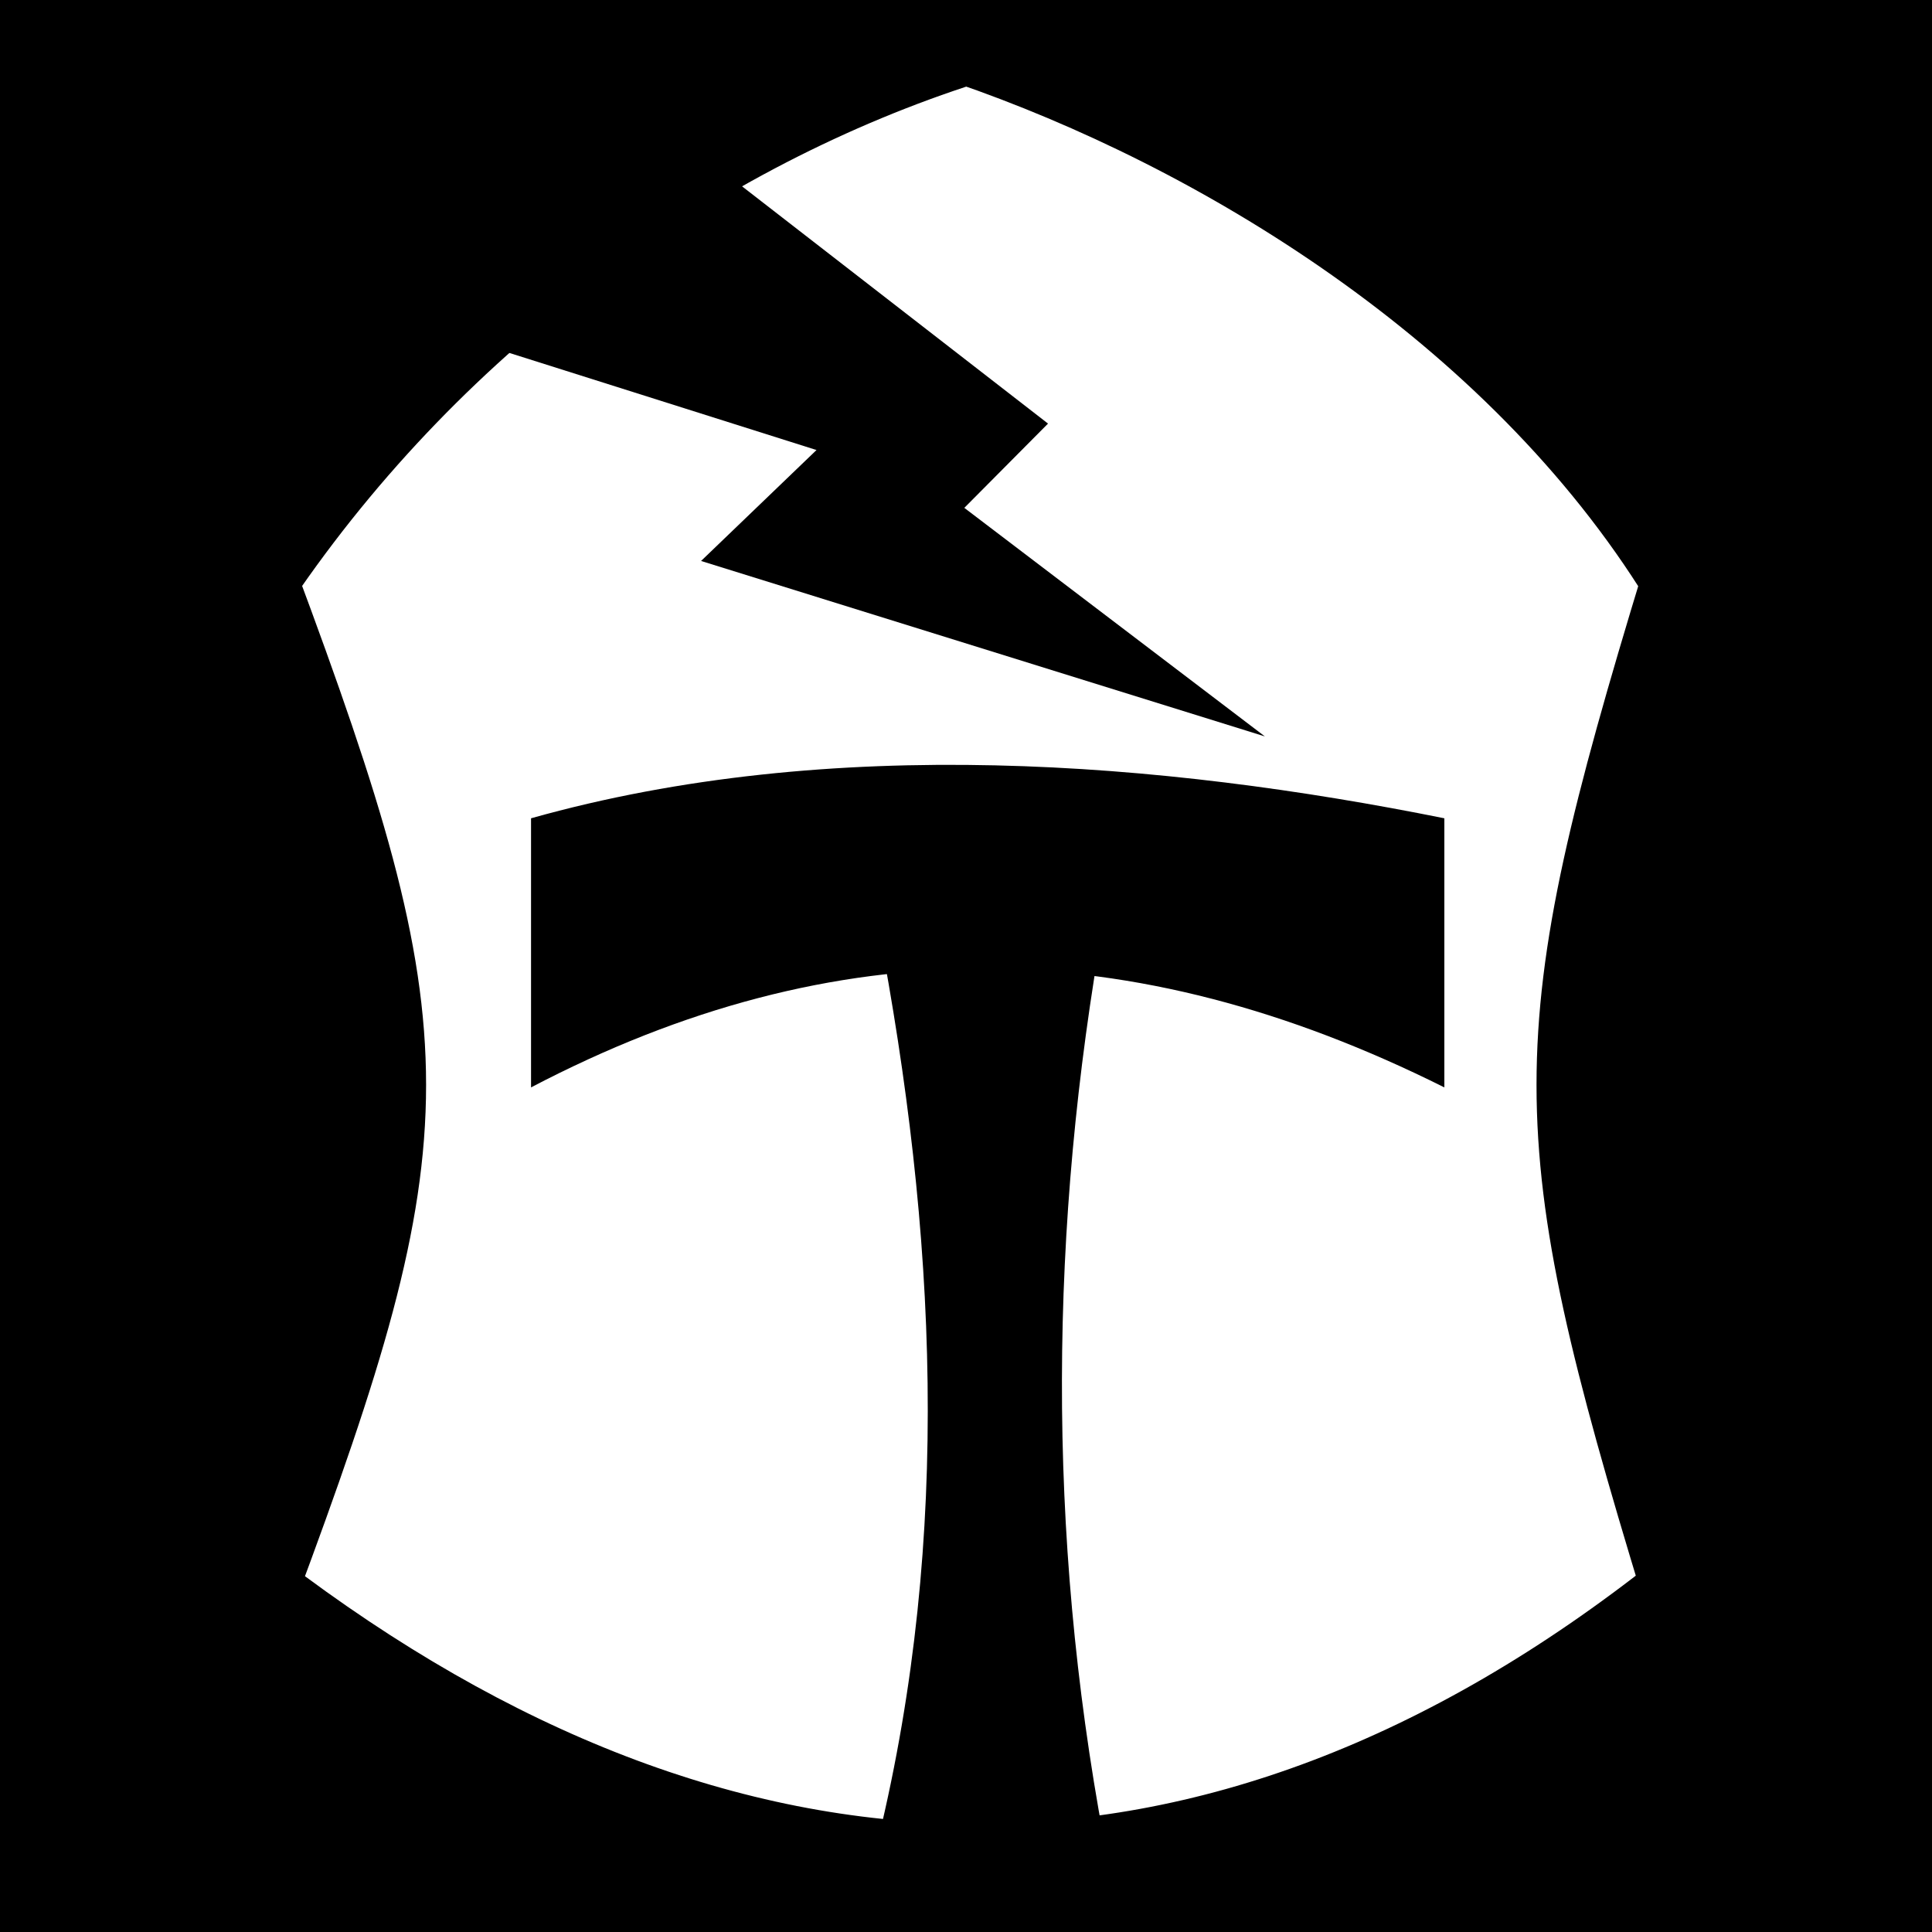
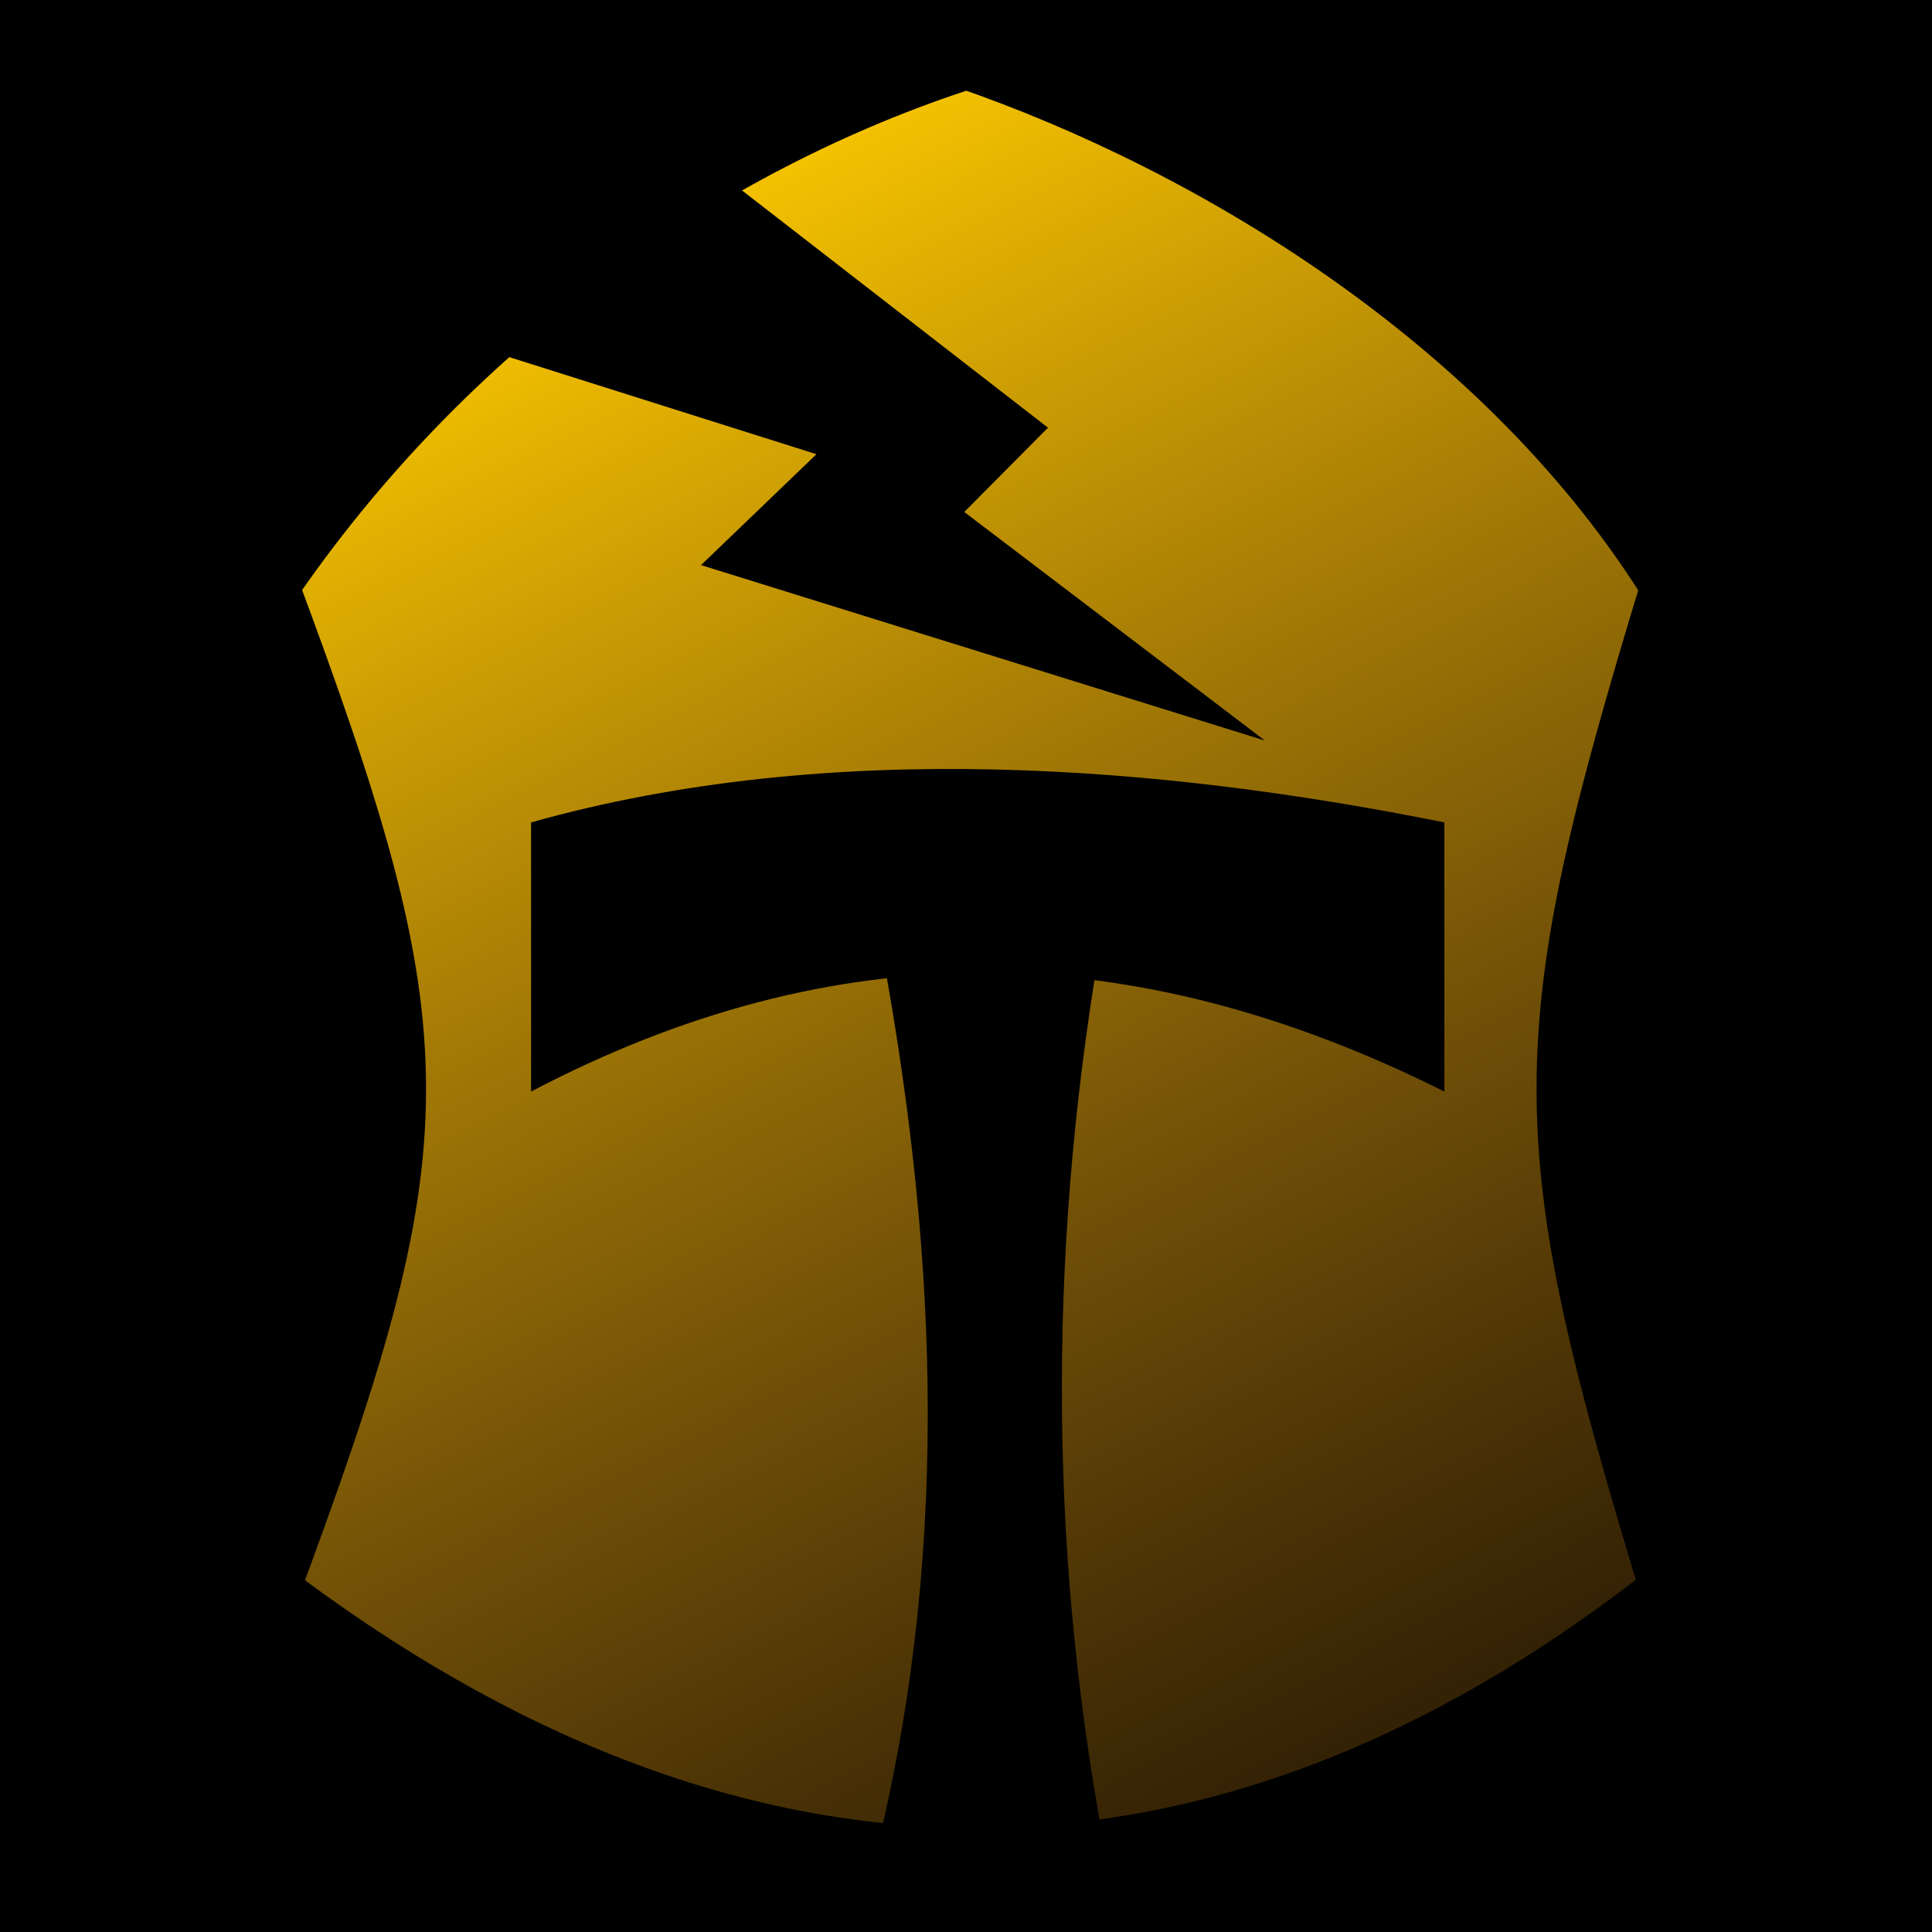
- <svg xmlns="http://www.w3.org/2000/svg" viewBox="0 0 512 512">
-   <path d="m0,0h512v512h-512z" />
-   <g transform="matrix(18.68858,0,0,18.68858,713.9286,-5416.162)">
-     <path d="m-34.494,298.048c2.537-3.742 6.239-6.353 10.001-7.553 3.526,1.21 7.737,3.745 10.084,7.553-1.984,6.512-1.984,7.784 0,14.296-6.61,5.245-13.527,5.008-20.085,0 2.425-6.512 2.425-7.784 0-14.296z" fill="#fff" stroke="#000" stroke-width="1.032" />
-     <path d="m-17.72,301.415v3.816c-4.449-2.223-8.634-2.261-12.951,0v-3.816c4.263-1.199 8.96-.803 12.951,0z" />
-     <path d="m-25.747,302.954c.822,4.312 1.043,8.624 0,12.936h3.199c-.81-4.343-.776-8.686 0-13.029" />
-     <path d="m-28.073,292.148 4.733,3.67-1.187,1.195 4.262,3.241-7.995-2.488 1.637-1.573-4.501-1.423 3.052-2.623z" fill-rule="evenodd" />
-   </g>
+ <svg xmlns="http://www.w3.org/2000/svg" xmlns:xlink="http://www.w3.org/1999/xlink" viewBox="0 0 512 512" id="svg3822" version="1.1" width="100%" height="100%">
+   <defs id="defs3838">
+     <linearGradient id="linearGradient4388">
+       <stop style="stop-color:#ffcc00;stop-opacity:1;" offset="0" id="stop4390" />
+       <stop style="stop-color:#c1721b;stop-opacity:0;" offset="1" id="stop4392" />
+     </linearGradient>
+     <linearGradient xlink:href="#linearGradient4388" id="linearGradient4394" x1="198.64" y1="23.64" x2="481.666" y2="570.863" gradientUnits="userSpaceOnUse" />
+   </defs>
+   <path d="m0,0h512v512h-512z" id="path3824" />
+   <path d="M 7.5663737e-7,1.085 H 512 V 513.085 H 7.5663737e-7 z" id="path3844" />
+   <path id="path3848" d="M 69.281,155.015 C 116.698,85.09 185.886,36.286 256.193,13.864 322.093,36.477 400.786,83.849 444.649,155.015 c -37.074,121.704 -37.073,145.463 0,267.166 -123.532,98.027 -252.806,93.596 -375.368,0 45.312,-121.704 45.312,-145.464 0,-267.166 z" style="fill:url(#linearGradient4394);stroke:#000000;stroke-width:19.29;fill-opacity:1" />
+   <path id="path3850" d="m 382.774,217.949 v 71.321 c -83.155,-41.547 -161.367,-42.255 -242.036,0 v -71.321 c 79.669,-22.404 167.457,-15.007 242.036,0 z" />
+   <path id="path3852" d="m 232.746,246.703 c 15.36,80.587 19.498,161.174 0,241.763 h 59.775 c -15.138,-81.163 -14.502,-162.325 0,-243.488" />
+   <path id="path3854" d="m 189.277,44.752 88.451,68.593 -22.183,22.333 79.658,60.575 -149.421,-46.493 30.584,-29.388 -84.123,-26.59 57.032,-49.029 z" style="fill-rule:evenodd" />
</svg>
